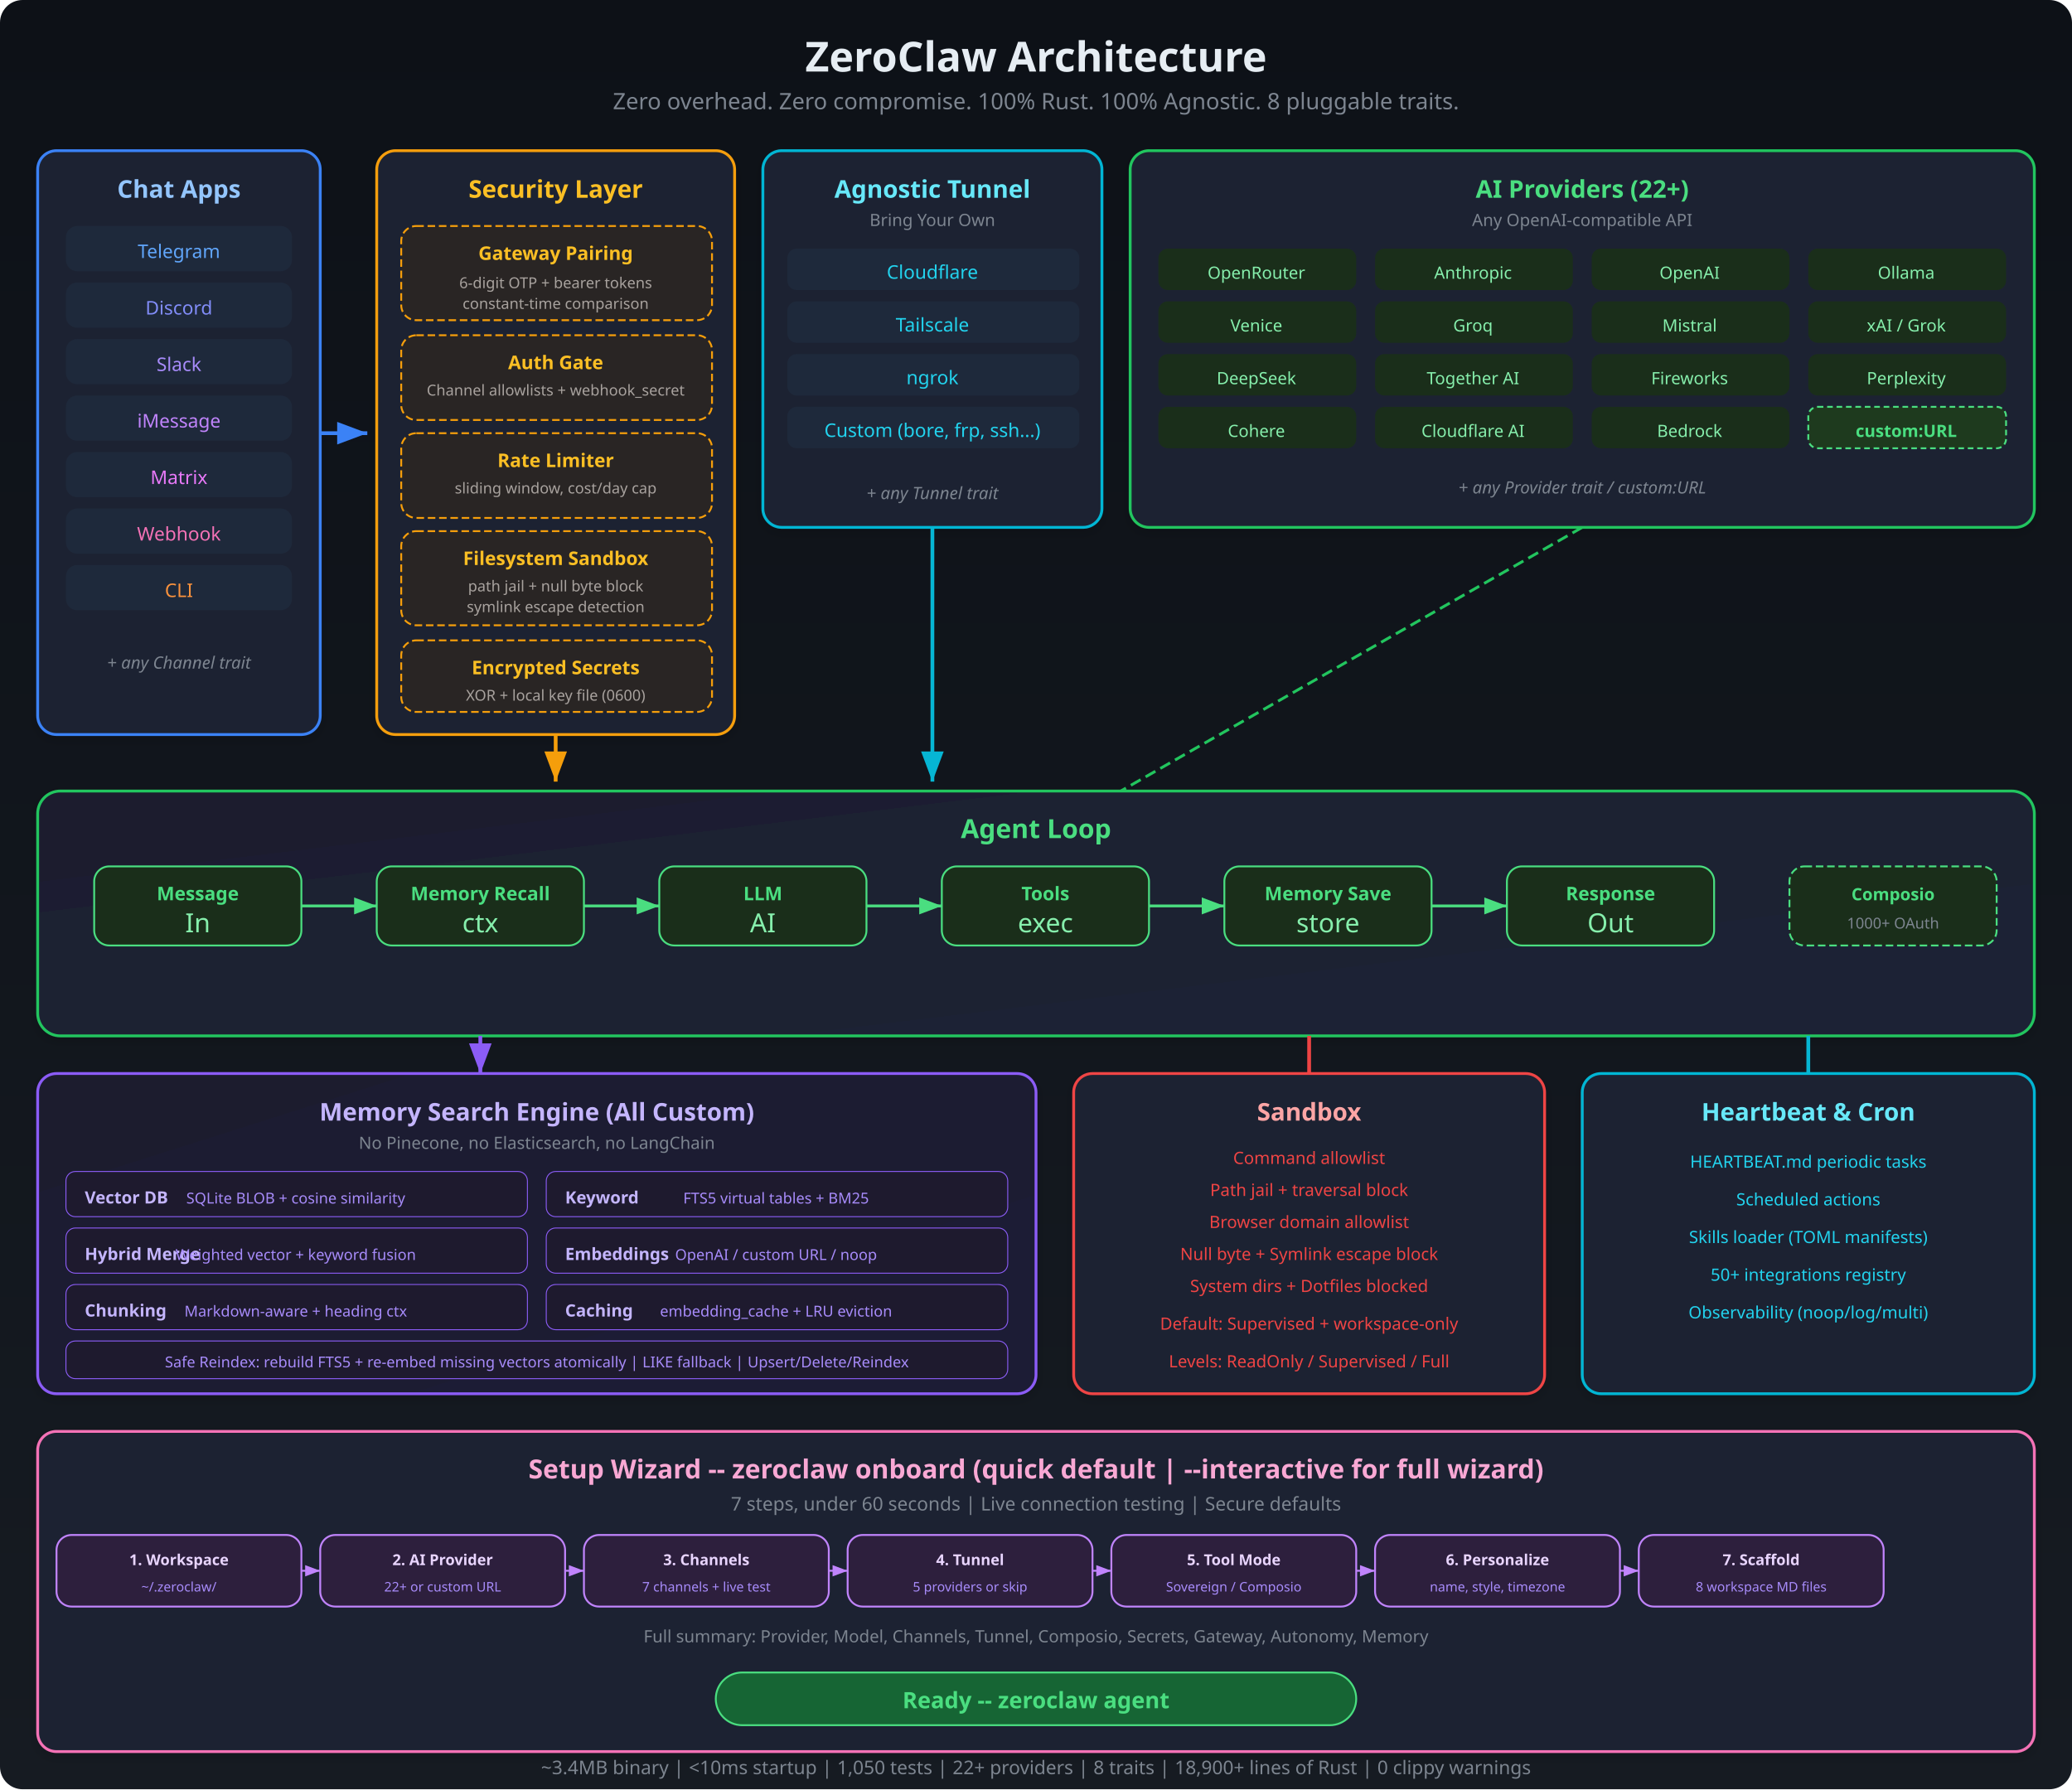
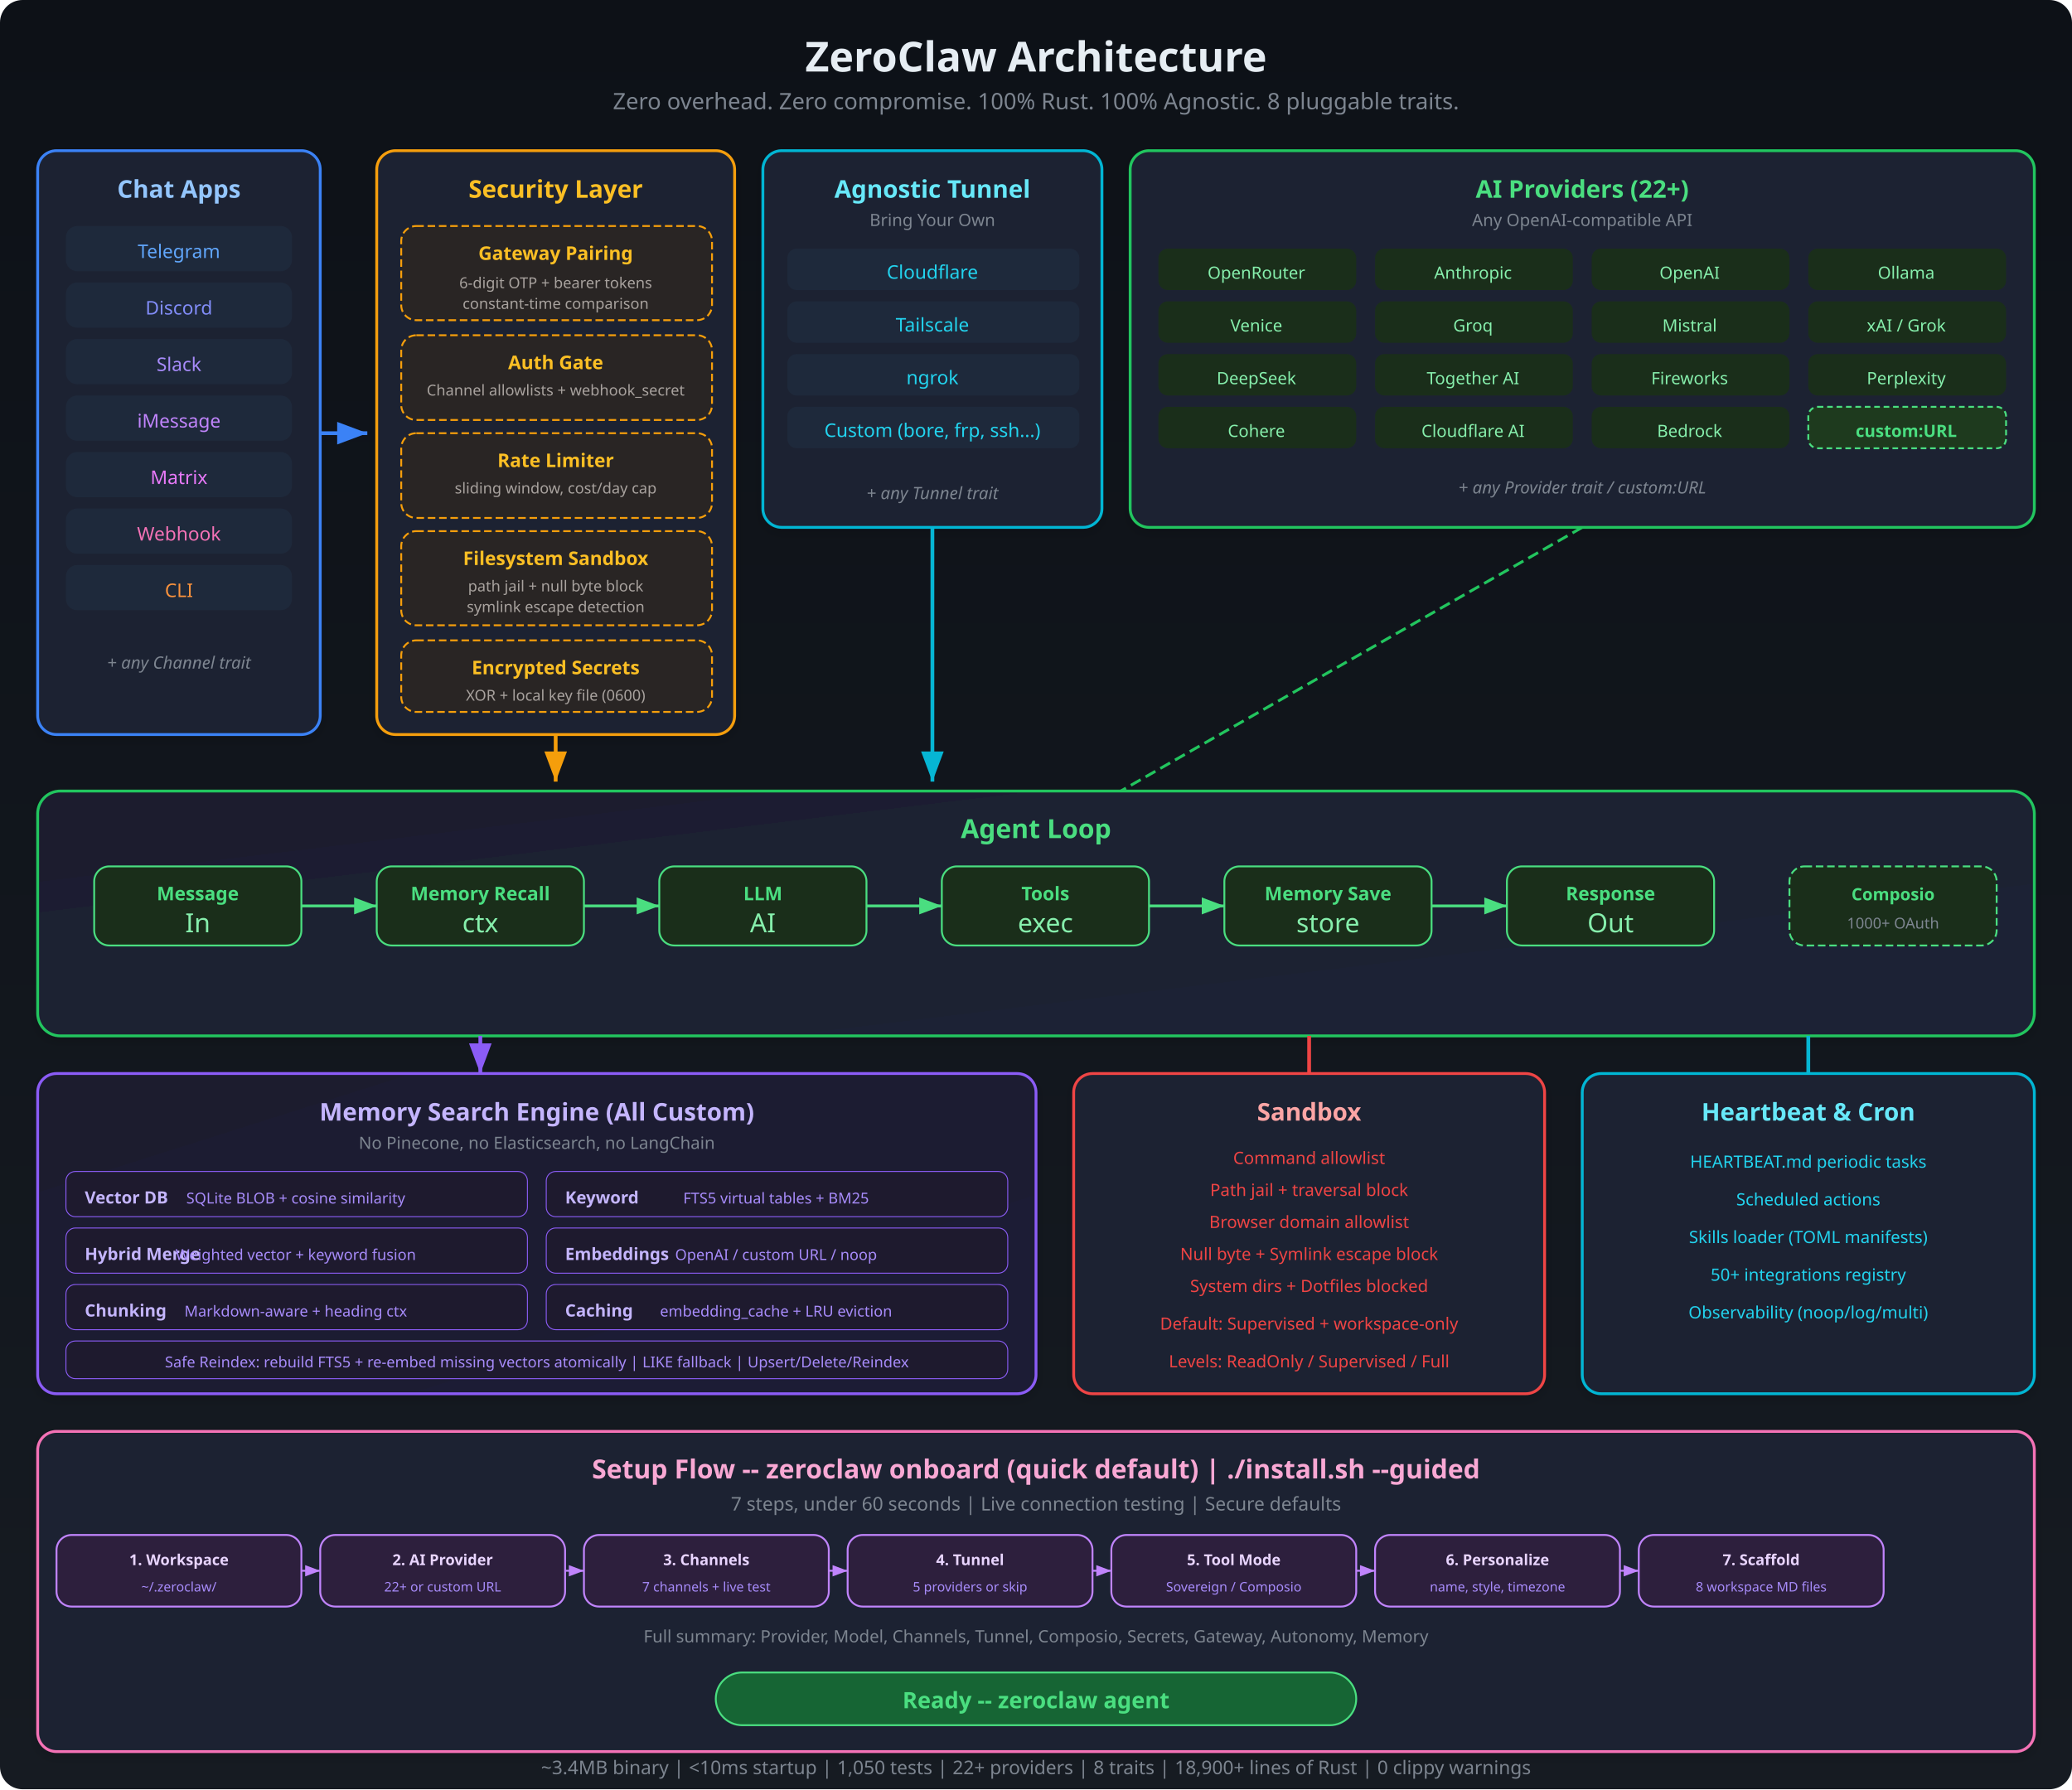
<svg xmlns="http://www.w3.org/2000/svg" viewBox="0 0 1100 950" font-family="'Segoe UI', system-ui, -apple-system, sans-serif">
  <defs>
    <filter id="shadow" x="-4%" y="-4%" width="108%" height="108%">
      <feDropShadow dx="0" dy="2" stdDeviation="3" flood-opacity="0.15" />
    </filter>
    <linearGradient id="bgGrad" x1="0" y1="0" x2="0" y2="1">
      <stop offset="0%" stop-color="#0d1117" />
      <stop offset="100%" stop-color="#161b22" />
    </linearGradient>
    <linearGradient id="agentGrad" x1="0" y1="0" x2="1" y2="1">
      <stop offset="0%" stop-color="#1a1e2e" />
      <stop offset="100%" stop-color="#1e2436" />
    </linearGradient>
    <linearGradient id="memGrad" x1="0" y1="0" x2="1" y2="1">
      <stop offset="0%" stop-color="#1a1a2e" />
      <stop offset="100%" stop-color="#1e1e36" />
    </linearGradient>
    <marker id="arrowBlue" markerWidth="8" markerHeight="6" refX="8" refY="3" orient="auto">
      <path d="M0,0 L8,3 L0,6" fill="#3b82f6" />
    </marker>
    <marker id="arrowAmber" markerWidth="8" markerHeight="6" refX="8" refY="3" orient="auto">
      <path d="M0,0 L8,3 L0,6" fill="#f59e0b" />
    </marker>
    <marker id="arrowGreen" markerWidth="8" markerHeight="6" refX="8" refY="3" orient="auto">
      <path d="M0,0 L8,3 L0,6" fill="#4ade80" />
    </marker>
    <marker id="arrowCyan" markerWidth="8" markerHeight="6" refX="8" refY="3" orient="auto">
      <path d="M0,0 L8,3 L0,6" fill="#06b6d4" />
    </marker>
    <marker id="arrowPurple" markerWidth="8" markerHeight="6" refX="8" refY="3" orient="auto">
      <path d="M0,0 L8,3 L0,6" fill="#c084fc" />
    </marker>
    <marker id="arrowViolet" markerWidth="8" markerHeight="6" refX="8" refY="3" orient="auto">
      <path d="M0,0 L8,3 L0,6" fill="#8b5cf6" />
    </marker>
  </defs>
  <rect width="1100" height="950" rx="12" fill="url(#bgGrad)" />
  <text x="550" y="38" text-anchor="middle" fill="#e6edf3" font-size="22" font-weight="700">ZeroClaw Architecture</text>
  <text x="550" y="58" text-anchor="middle" fill="#7d8590" font-size="12">Zero overhead. Zero compromise. 100% Rust. 100% Agnostic. 8 pluggable traits.</text>
  <rect x="20" y="80" width="150" height="310" rx="10" fill="#1c2333" stroke="#3b82f6" stroke-width="1.5" filter="url(#shadow)" />
  <text x="95" y="105" text-anchor="middle" fill="#93c5fd" font-size="13" font-weight="600">Chat Apps</text>
  <rect x="35" y="120" width="120" height="24" rx="6" fill="#1e293b" />
  <text x="95" y="137" text-anchor="middle" fill="#60a5fa" font-size="10">Telegram</text>
  <rect x="35" y="150" width="120" height="24" rx="6" fill="#1e293b" />
  <text x="95" y="167" text-anchor="middle" fill="#818cf8" font-size="10">Discord</text>
  <rect x="35" y="180" width="120" height="24" rx="6" fill="#1e293b" />
  <text x="95" y="197" text-anchor="middle" fill="#a78bfa" font-size="10">Slack</text>
  <rect x="35" y="210" width="120" height="24" rx="6" fill="#1e293b" />
  <text x="95" y="227" text-anchor="middle" fill="#c084fc" font-size="10">iMessage</text>
  <rect x="35" y="240" width="120" height="24" rx="6" fill="#1e293b" />
  <text x="95" y="257" text-anchor="middle" fill="#e879f9" font-size="10">Matrix</text>
  <rect x="35" y="270" width="120" height="24" rx="6" fill="#1e293b" />
  <text x="95" y="287" text-anchor="middle" fill="#f472b6" font-size="10">Webhook</text>
  <rect x="35" y="300" width="120" height="24" rx="6" fill="#1e293b" />
  <text x="95" y="317" text-anchor="middle" fill="#fb923c" font-size="10">CLI</text>
  <text x="95" y="355" text-anchor="middle" fill="#7d8590" font-size="9" font-style="italic">+ any Channel trait</text>
  <line x1="170" y1="230" x2="195" y2="230" stroke="#3b82f6" stroke-width="2" marker-end="url(#arrowBlue)" />
  <rect x="200" y="80" width="190" height="310" rx="10" fill="#1c2333" stroke="#f59e0b" stroke-width="1.5" filter="url(#shadow)" />
  <text x="295" y="105" text-anchor="middle" fill="#fbbf24" font-size="13" font-weight="600">Security Layer</text>
  <rect x="213" y="120" width="165" height="50" rx="8" fill="#292524" stroke="#f59e0b" stroke-width="1" stroke-dasharray="4,2" />
  <text x="295" y="138" text-anchor="middle" fill="#fbbf24" font-size="10" font-weight="600">Gateway Pairing</text>
  <text x="295" y="153" text-anchor="middle" fill="#a8a29e" font-size="8">6-digit OTP + bearer tokens</text>
  <text x="295" y="164" text-anchor="middle" fill="#a8a29e" font-size="8">constant-time comparison</text>
  <rect x="213" y="178" width="165" height="45" rx="8" fill="#292524" stroke="#f59e0b" stroke-width="1" stroke-dasharray="4,2" />
  <text x="295" y="196" text-anchor="middle" fill="#fbbf24" font-size="10" font-weight="600">Auth Gate</text>
  <text x="295" y="210" text-anchor="middle" fill="#a8a29e" font-size="8">Channel allowlists + webhook_secret</text>
  <rect x="213" y="230" width="165" height="45" rx="8" fill="#292524" stroke="#f59e0b" stroke-width="1" stroke-dasharray="4,2" />
  <text x="295" y="248" text-anchor="middle" fill="#fbbf24" font-size="10" font-weight="600">Rate Limiter</text>
  <text x="295" y="262" text-anchor="middle" fill="#a8a29e" font-size="8">sliding window, cost/day cap</text>
  <rect x="213" y="282" width="165" height="50" rx="8" fill="#292524" stroke="#f59e0b" stroke-width="1" stroke-dasharray="4,2" />
  <text x="295" y="300" text-anchor="middle" fill="#fbbf24" font-size="10" font-weight="600">Filesystem Sandbox</text>
  <text x="295" y="314" text-anchor="middle" fill="#a8a29e" font-size="8">path jail + null byte block</text>
  <text x="295" y="325" text-anchor="middle" fill="#a8a29e" font-size="8">symlink escape detection</text>
  <rect x="213" y="340" width="165" height="38" rx="8" fill="#292524" stroke="#f59e0b" stroke-width="1" stroke-dasharray="4,2" />
  <text x="295" y="358" text-anchor="middle" fill="#fbbf24" font-size="10" font-weight="600">Encrypted Secrets</text>
  <text x="295" y="372" text-anchor="middle" fill="#a8a29e" font-size="8">XOR + local key file (0600)</text>
  <line x1="295" y1="390" x2="295" y2="415" stroke="#f59e0b" stroke-width="2" marker-end="url(#arrowAmber)" />
  <rect x="405" y="80" width="180" height="200" rx="10" fill="#1c2333" stroke="#06b6d4" stroke-width="1.5" filter="url(#shadow)" />
  <text x="495" y="105" text-anchor="middle" fill="#67e8f9" font-size="13" font-weight="600">Agnostic Tunnel</text>
  <text x="495" y="120" text-anchor="middle" fill="#7d8590" font-size="9">Bring Your Own</text>
  <rect x="418" y="132" width="155" height="22" rx="5" fill="#1e293b" />
  <text x="495" y="148" text-anchor="middle" fill="#22d3ee" font-size="10">Cloudflare</text>
  <rect x="418" y="160" width="155" height="22" rx="5" fill="#1e293b" />
  <text x="495" y="176" text-anchor="middle" fill="#22d3ee" font-size="10">Tailscale</text>
  <rect x="418" y="188" width="155" height="22" rx="5" fill="#1e293b" />
  <text x="495" y="204" text-anchor="middle" fill="#22d3ee" font-size="10">ngrok</text>
  <rect x="418" y="216" width="155" height="22" rx="5" fill="#1e293b" />
  <text x="495" y="232" text-anchor="middle" fill="#22d3ee" font-size="10">Custom (bore, frp, ssh...)</text>
  <text x="495" y="265" text-anchor="middle" fill="#7d8590" font-size="9" font-style="italic">+ any Tunnel trait</text>
  <line x1="495" y1="280" x2="495" y2="415" stroke="#06b6d4" stroke-width="2" marker-end="url(#arrowCyan)" />
  <rect x="600" y="80" width="480" height="200" rx="10" fill="#1c2333" stroke="#22c55e" stroke-width="1.5" filter="url(#shadow)" />
  <text x="840" y="105" text-anchor="middle" fill="#4ade80" font-size="13" font-weight="600">AI Providers (22+)</text>
  <text x="840" y="120" text-anchor="middle" fill="#7d8590" font-size="9">Any OpenAI-compatible API</text>
  <rect x="615" y="132" width="105" height="22" rx="5" fill="#1a2e1a" />
  <text x="667" y="148" text-anchor="middle" fill="#86efac" font-size="9">OpenRouter</text>
  <rect x="730" y="132" width="105" height="22" rx="5" fill="#1a2e1a" />
  <text x="782" y="148" text-anchor="middle" fill="#86efac" font-size="9">Anthropic</text>
  <rect x="845" y="132" width="105" height="22" rx="5" fill="#1a2e1a" />
  <text x="897" y="148" text-anchor="middle" fill="#86efac" font-size="9">OpenAI</text>
  <rect x="960" y="132" width="105" height="22" rx="5" fill="#1a2e1a" />
  <text x="1012" y="148" text-anchor="middle" fill="#86efac" font-size="9">Ollama</text>
  <rect x="615" y="160" width="105" height="22" rx="5" fill="#1a2e1a" />
  <text x="667" y="176" text-anchor="middle" fill="#86efac" font-size="9">Venice</text>
  <rect x="730" y="160" width="105" height="22" rx="5" fill="#1a2e1a" />
  <text x="782" y="176" text-anchor="middle" fill="#86efac" font-size="9">Groq</text>
  <rect x="845" y="160" width="105" height="22" rx="5" fill="#1a2e1a" />
  <text x="897" y="176" text-anchor="middle" fill="#86efac" font-size="9">Mistral</text>
  <rect x="960" y="160" width="105" height="22" rx="5" fill="#1a2e1a" />
  <text x="1012" y="176" text-anchor="middle" fill="#86efac" font-size="9">xAI / Grok</text>
  <rect x="615" y="188" width="105" height="22" rx="5" fill="#1a2e1a" />
  <text x="667" y="204" text-anchor="middle" fill="#86efac" font-size="9">DeepSeek</text>
  <rect x="730" y="188" width="105" height="22" rx="5" fill="#1a2e1a" />
  <text x="782" y="204" text-anchor="middle" fill="#86efac" font-size="9">Together AI</text>
  <rect x="845" y="188" width="105" height="22" rx="5" fill="#1a2e1a" />
  <text x="897" y="204" text-anchor="middle" fill="#86efac" font-size="9">Fireworks</text>
  <rect x="960" y="188" width="105" height="22" rx="5" fill="#1a2e1a" />
  <text x="1012" y="204" text-anchor="middle" fill="#86efac" font-size="9">Perplexity</text>
  <rect x="615" y="216" width="105" height="22" rx="5" fill="#1a2e1a" />
  <text x="667" y="232" text-anchor="middle" fill="#86efac" font-size="9">Cohere</text>
  <rect x="730" y="216" width="105" height="22" rx="5" fill="#1a2e1a" />
  <text x="782" y="232" text-anchor="middle" fill="#86efac" font-size="9">Cloudflare AI</text>
  <rect x="845" y="216" width="105" height="22" rx="5" fill="#1a2e1a" />
  <text x="897" y="232" text-anchor="middle" fill="#86efac" font-size="9">Bedrock</text>
  <rect x="960" y="216" width="105" height="22" rx="5" fill="#1e3a1e" stroke="#4ade80" stroke-width="1" stroke-dasharray="3,2" />
  <text x="1012" y="232" text-anchor="middle" fill="#4ade80" font-size="9" font-weight="600">custom:URL</text>
  <text x="840" y="262" text-anchor="middle" fill="#7d8590" font-size="9" font-style="italic">+ any Provider trait / custom:URL</text>
  <line x1="840" y1="280" x2="560" y2="440" stroke="#22c55e" stroke-width="1.5" stroke-dasharray="6,3" marker-end="url(#arrowGreen)" />
  <rect x="20" y="420" width="1060" height="130" rx="12" fill="url(#agentGrad)" stroke="#22c55e" stroke-width="1.5" filter="url(#shadow)" />
  <text x="550" y="445" text-anchor="middle" fill="#4ade80" font-size="14" font-weight="700">Agent Loop</text>
  <rect x="50" y="460" width="110" height="42" rx="8" fill="#1a2e1a" stroke="#4ade80" stroke-width="1" />
  <text x="105" y="478" text-anchor="middle" fill="#4ade80" font-size="10" font-weight="600">Message</text>
  <text x="105" y="495" text-anchor="middle" fill="#86efac" font-size="14">In</text>
  <rect x="200" y="460" width="110" height="42" rx="8" fill="#1a2e1a" stroke="#4ade80" stroke-width="1" />
  <text x="255" y="478" text-anchor="middle" fill="#4ade80" font-size="10" font-weight="600">Memory Recall</text>
  <text x="255" y="495" text-anchor="middle" fill="#86efac" font-size="14">ctx</text>
  <rect x="350" y="460" width="110" height="42" rx="8" fill="#1a2e1a" stroke="#4ade80" stroke-width="1" />
  <text x="405" y="478" text-anchor="middle" fill="#4ade80" font-size="10" font-weight="600">LLM</text>
  <text x="405" y="495" text-anchor="middle" fill="#86efac" font-size="14">AI</text>
  <rect x="500" y="460" width="110" height="42" rx="8" fill="#1a2e1a" stroke="#4ade80" stroke-width="1" />
  <text x="555" y="478" text-anchor="middle" fill="#4ade80" font-size="10" font-weight="600">Tools</text>
  <text x="555" y="495" text-anchor="middle" fill="#86efac" font-size="14">exec</text>
  <rect x="650" y="460" width="110" height="42" rx="8" fill="#1a2e1a" stroke="#4ade80" stroke-width="1" />
  <text x="705" y="478" text-anchor="middle" fill="#4ade80" font-size="10" font-weight="600">Memory Save</text>
  <text x="705" y="495" text-anchor="middle" fill="#86efac" font-size="14">store</text>
  <rect x="800" y="460" width="110" height="42" rx="8" fill="#1a2e1a" stroke="#4ade80" stroke-width="1" />
  <text x="855" y="478" text-anchor="middle" fill="#4ade80" font-size="10" font-weight="600">Response</text>
  <text x="855" y="495" text-anchor="middle" fill="#86efac" font-size="14">Out</text>
  <rect x="950" y="460" width="110" height="42" rx="8" fill="#1a2e1a" stroke="#4ade80" stroke-width="1" stroke-dasharray="4,2" />
  <text x="1005" y="478" text-anchor="middle" fill="#4ade80" font-size="9" font-weight="600">Composio</text>
  <text x="1005" y="493" text-anchor="middle" fill="#7d8590" font-size="8">1000+ OAuth</text>
  <line x1="160" y1="481" x2="200" y2="481" stroke="#4ade80" stroke-width="1.5" marker-end="url(#arrowGreen)" />
  <line x1="310" y1="481" x2="350" y2="481" stroke="#4ade80" stroke-width="1.5" marker-end="url(#arrowGreen)" />
  <line x1="460" y1="481" x2="500" y2="481" stroke="#4ade80" stroke-width="1.5" marker-end="url(#arrowGreen)" />
  <line x1="610" y1="481" x2="650" y2="481" stroke="#4ade80" stroke-width="1.5" marker-end="url(#arrowGreen)" />
  <line x1="760" y1="481" x2="800" y2="481" stroke="#4ade80" stroke-width="1.5" marker-end="url(#arrowGreen)" />
  <rect x="20" y="570" width="530" height="170" rx="10" fill="url(#memGrad)" stroke="#8b5cf6" stroke-width="1.5" filter="url(#shadow)" />
  <text x="285" y="595" text-anchor="middle" fill="#c4b5fd" font-size="13" font-weight="700">Memory Search Engine (All Custom)</text>
  <text x="285" y="610" text-anchor="middle" fill="#7d8590" font-size="9">No Pinecone, no Elasticsearch, no LangChain</text>
  <rect x="35" y="622" width="245" height="24" rx="5" fill="#1e1a2e" stroke="#8b5cf6" stroke-width="0.5" />
  <text x="45" y="639" fill="#c4b5fd" font-size="9" font-weight="600">Vector DB</text>
  <text x="157" y="639" text-anchor="middle" fill="#a78bfa" font-size="8">SQLite BLOB + cosine similarity</text>
  <rect x="290" y="622" width="245" height="24" rx="5" fill="#1e1a2e" stroke="#8b5cf6" stroke-width="0.5" />
  <text x="300" y="639" fill="#c4b5fd" font-size="9" font-weight="600">Keyword</text>
  <text x="412" y="639" text-anchor="middle" fill="#a78bfa" font-size="8">FTS5 virtual tables + BM25</text>
  <rect x="35" y="652" width="245" height="24" rx="5" fill="#1e1a2e" stroke="#8b5cf6" stroke-width="0.5" />
  <text x="45" y="669" fill="#c4b5fd" font-size="9" font-weight="600">Hybrid Merge</text>
  <text x="157" y="669" text-anchor="middle" fill="#a78bfa" font-size="8">Weighted vector + keyword fusion</text>
  <rect x="290" y="652" width="245" height="24" rx="5" fill="#1e1a2e" stroke="#8b5cf6" stroke-width="0.5" />
  <text x="300" y="669" fill="#c4b5fd" font-size="9" font-weight="600">Embeddings</text>
  <text x="412" y="669" text-anchor="middle" fill="#a78bfa" font-size="8">OpenAI / custom URL / noop</text>
  <rect x="35" y="682" width="245" height="24" rx="5" fill="#1e1a2e" stroke="#8b5cf6" stroke-width="0.5" />
  <text x="45" y="699" fill="#c4b5fd" font-size="9" font-weight="600">Chunking</text>
  <text x="157" y="699" text-anchor="middle" fill="#a78bfa" font-size="8">Markdown-aware + heading ctx</text>
  <rect x="290" y="682" width="245" height="24" rx="5" fill="#1e1a2e" stroke="#8b5cf6" stroke-width="0.5" />
  <text x="300" y="699" fill="#c4b5fd" font-size="9" font-weight="600">Caching</text>
  <text x="412" y="699" text-anchor="middle" fill="#a78bfa" font-size="8">embedding_cache + LRU eviction</text>
  <rect x="35" y="712" width="500" height="20" rx="5" fill="#1e1a2e" stroke="#8b5cf6" stroke-width="0.5" />
  <text x="285" y="726" text-anchor="middle" fill="#a78bfa" font-size="8">Safe Reindex: rebuild FTS5 + re-embed missing vectors atomically | LIKE fallback | Upsert/Delete/Reindex</text>
  <line x1="255" y1="550" x2="255" y2="570" stroke="#8b5cf6" stroke-width="2" marker-end="url(#arrowViolet)" />
  <rect x="570" y="570" width="250" height="170" rx="10" fill="#1c2333" stroke="#ef4444" stroke-width="1.5" filter="url(#shadow)" />
  <text x="695" y="595" text-anchor="middle" fill="#fca5a5" font-size="13" font-weight="600">Sandbox</text>
  <text x="695" y="618" text-anchor="middle" fill="#ef4444" font-size="9">Command allowlist</text>
  <text x="695" y="635" text-anchor="middle" fill="#ef4444" font-size="9">Path jail + traversal block</text>
  <text x="695" y="652" text-anchor="middle" fill="#ef4444" font-size="9">Browser domain allowlist</text>
  <text x="695" y="669" text-anchor="middle" fill="#ef4444" font-size="9">Null byte + Symlink escape block</text>
  <text x="695" y="686" text-anchor="middle" fill="#ef4444" font-size="9">System dirs + Dotfiles blocked</text>
  <text x="695" y="706" text-anchor="middle" fill="#ef4444" font-size="9">Default: Supervised + workspace-only</text>
  <text x="695" y="726" text-anchor="middle" fill="#ef4444" font-size="9">Levels: ReadOnly / Supervised / Full</text>
  <line x1="695" y1="550" x2="695" y2="570" stroke="#ef4444" stroke-width="2" />
  <rect x="840" y="570" width="240" height="170" rx="10" fill="#1c2333" stroke="#06b6d4" stroke-width="1.5" filter="url(#shadow)" />
  <text x="960" y="595" text-anchor="middle" fill="#67e8f9" font-size="13" font-weight="600">Heartbeat &amp; Cron</text>
  <text x="960" y="620" text-anchor="middle" fill="#22d3ee" font-size="9">HEARTBEAT.md periodic tasks</text>
  <text x="960" y="640" text-anchor="middle" fill="#22d3ee" font-size="9">Scheduled actions</text>
  <text x="960" y="660" text-anchor="middle" fill="#22d3ee" font-size="9">Skills loader (TOML manifests)</text>
  <text x="960" y="680" text-anchor="middle" fill="#22d3ee" font-size="9">50+ integrations registry</text>
  <text x="960" y="700" text-anchor="middle" fill="#22d3ee" font-size="9">Observability (noop/log/multi)</text>
  <line x1="960" y1="550" x2="960" y2="570" stroke="#06b6d4" stroke-width="2" />
  <rect x="20" y="760" width="1060" height="170" rx="10" fill="#1c2333" stroke="#f472b6" stroke-width="1.5" filter="url(#shadow)" />
-   <text x="550" y="785" text-anchor="middle" fill="#f9a8d4" font-size="14" font-weight="700">Setup Wizard  --  zeroclaw onboard (quick default | --interactive for full wizard)</text>
+   <text x="550" y="785" text-anchor="middle" fill="#f9a8d4" font-size="14" font-weight="700">Setup Flow  --  zeroclaw onboard (quick default) | ./install.sh --guided</text>
  <text x="550" y="802" text-anchor="middle" fill="#7d8590" font-size="10">7 steps, under 60 seconds | Live connection testing | Secure defaults</text>
  <rect x="30" y="815" width="130" height="38" rx="8" fill="#2d1f3d" stroke="#c084fc" stroke-width="1" />
  <text x="95" y="831" text-anchor="middle" fill="#e9d5ff" font-size="8" font-weight="600">1. Workspace</text>
  <text x="95" y="845" text-anchor="middle" fill="#a78bfa" font-size="7">~/.zeroclaw/</text>
  <rect x="170" y="815" width="130" height="38" rx="8" fill="#2d1f3d" stroke="#c084fc" stroke-width="1" />
  <text x="235" y="831" text-anchor="middle" fill="#e9d5ff" font-size="8" font-weight="600">2. AI Provider</text>
  <text x="235" y="845" text-anchor="middle" fill="#a78bfa" font-size="7">22+ or custom URL</text>
  <rect x="310" y="815" width="130" height="38" rx="8" fill="#2d1f3d" stroke="#c084fc" stroke-width="1" />
  <text x="375" y="831" text-anchor="middle" fill="#e9d5ff" font-size="8" font-weight="600">3. Channels</text>
  <text x="375" y="845" text-anchor="middle" fill="#a78bfa" font-size="7">7 channels + live test</text>
  <rect x="450" y="815" width="130" height="38" rx="8" fill="#2d1f3d" stroke="#c084fc" stroke-width="1" />
  <text x="515" y="831" text-anchor="middle" fill="#e9d5ff" font-size="8" font-weight="600">4. Tunnel</text>
  <text x="515" y="845" text-anchor="middle" fill="#a78bfa" font-size="7">5 providers or skip</text>
  <rect x="590" y="815" width="130" height="38" rx="8" fill="#2d1f3d" stroke="#c084fc" stroke-width="1" />
  <text x="655" y="831" text-anchor="middle" fill="#e9d5ff" font-size="8" font-weight="600">5. Tool Mode</text>
  <text x="655" y="845" text-anchor="middle" fill="#a78bfa" font-size="7">Sovereign / Composio</text>
  <rect x="730" y="815" width="130" height="38" rx="8" fill="#2d1f3d" stroke="#c084fc" stroke-width="1" />
  <text x="795" y="831" text-anchor="middle" fill="#e9d5ff" font-size="8" font-weight="600">6. Personalize</text>
  <text x="795" y="845" text-anchor="middle" fill="#a78bfa" font-size="7">name, style, timezone</text>
  <rect x="870" y="815" width="130" height="38" rx="8" fill="#2d1f3d" stroke="#c084fc" stroke-width="1" />
  <text x="935" y="831" text-anchor="middle" fill="#e9d5ff" font-size="8" font-weight="600">7. Scaffold</text>
  <text x="935" y="845" text-anchor="middle" fill="#a78bfa" font-size="7">8 workspace MD files</text>
  <line x1="160" y1="834" x2="170" y2="834" stroke="#c084fc" stroke-width="1" marker-end="url(#arrowPurple)" />
  <line x1="300" y1="834" x2="310" y2="834" stroke="#c084fc" stroke-width="1" marker-end="url(#arrowPurple)" />
  <line x1="440" y1="834" x2="450" y2="834" stroke="#c084fc" stroke-width="1" marker-end="url(#arrowPurple)" />
  <line x1="580" y1="834" x2="590" y2="834" stroke="#c084fc" stroke-width="1" marker-end="url(#arrowPurple)" />
  <line x1="720" y1="834" x2="730" y2="834" stroke="#c084fc" stroke-width="1" marker-end="url(#arrowPurple)" />
  <line x1="860" y1="834" x2="870" y2="834" stroke="#c084fc" stroke-width="1" marker-end="url(#arrowPurple)" />
  <text x="550" y="872" text-anchor="middle" fill="#7d8590" font-size="9">Full summary: Provider, Model, Channels, Tunnel, Composio, Secrets, Gateway, Autonomy, Memory</text>
  <rect x="380" y="888" width="340" height="28" rx="14" fill="#166534" stroke="#4ade80" stroke-width="1" />
  <text x="550" y="907" text-anchor="middle" fill="#4ade80" font-size="12" font-weight="600">Ready -- zeroclaw agent</text>
  <text x="550" y="942" text-anchor="middle" fill="#7d8590" font-size="10">~3.4MB binary  |  &lt;10ms startup  |  1,050 tests  |  22+ providers  |  8 traits  |  18,900+ lines of Rust  |  0 clippy warnings</text>
</svg>
